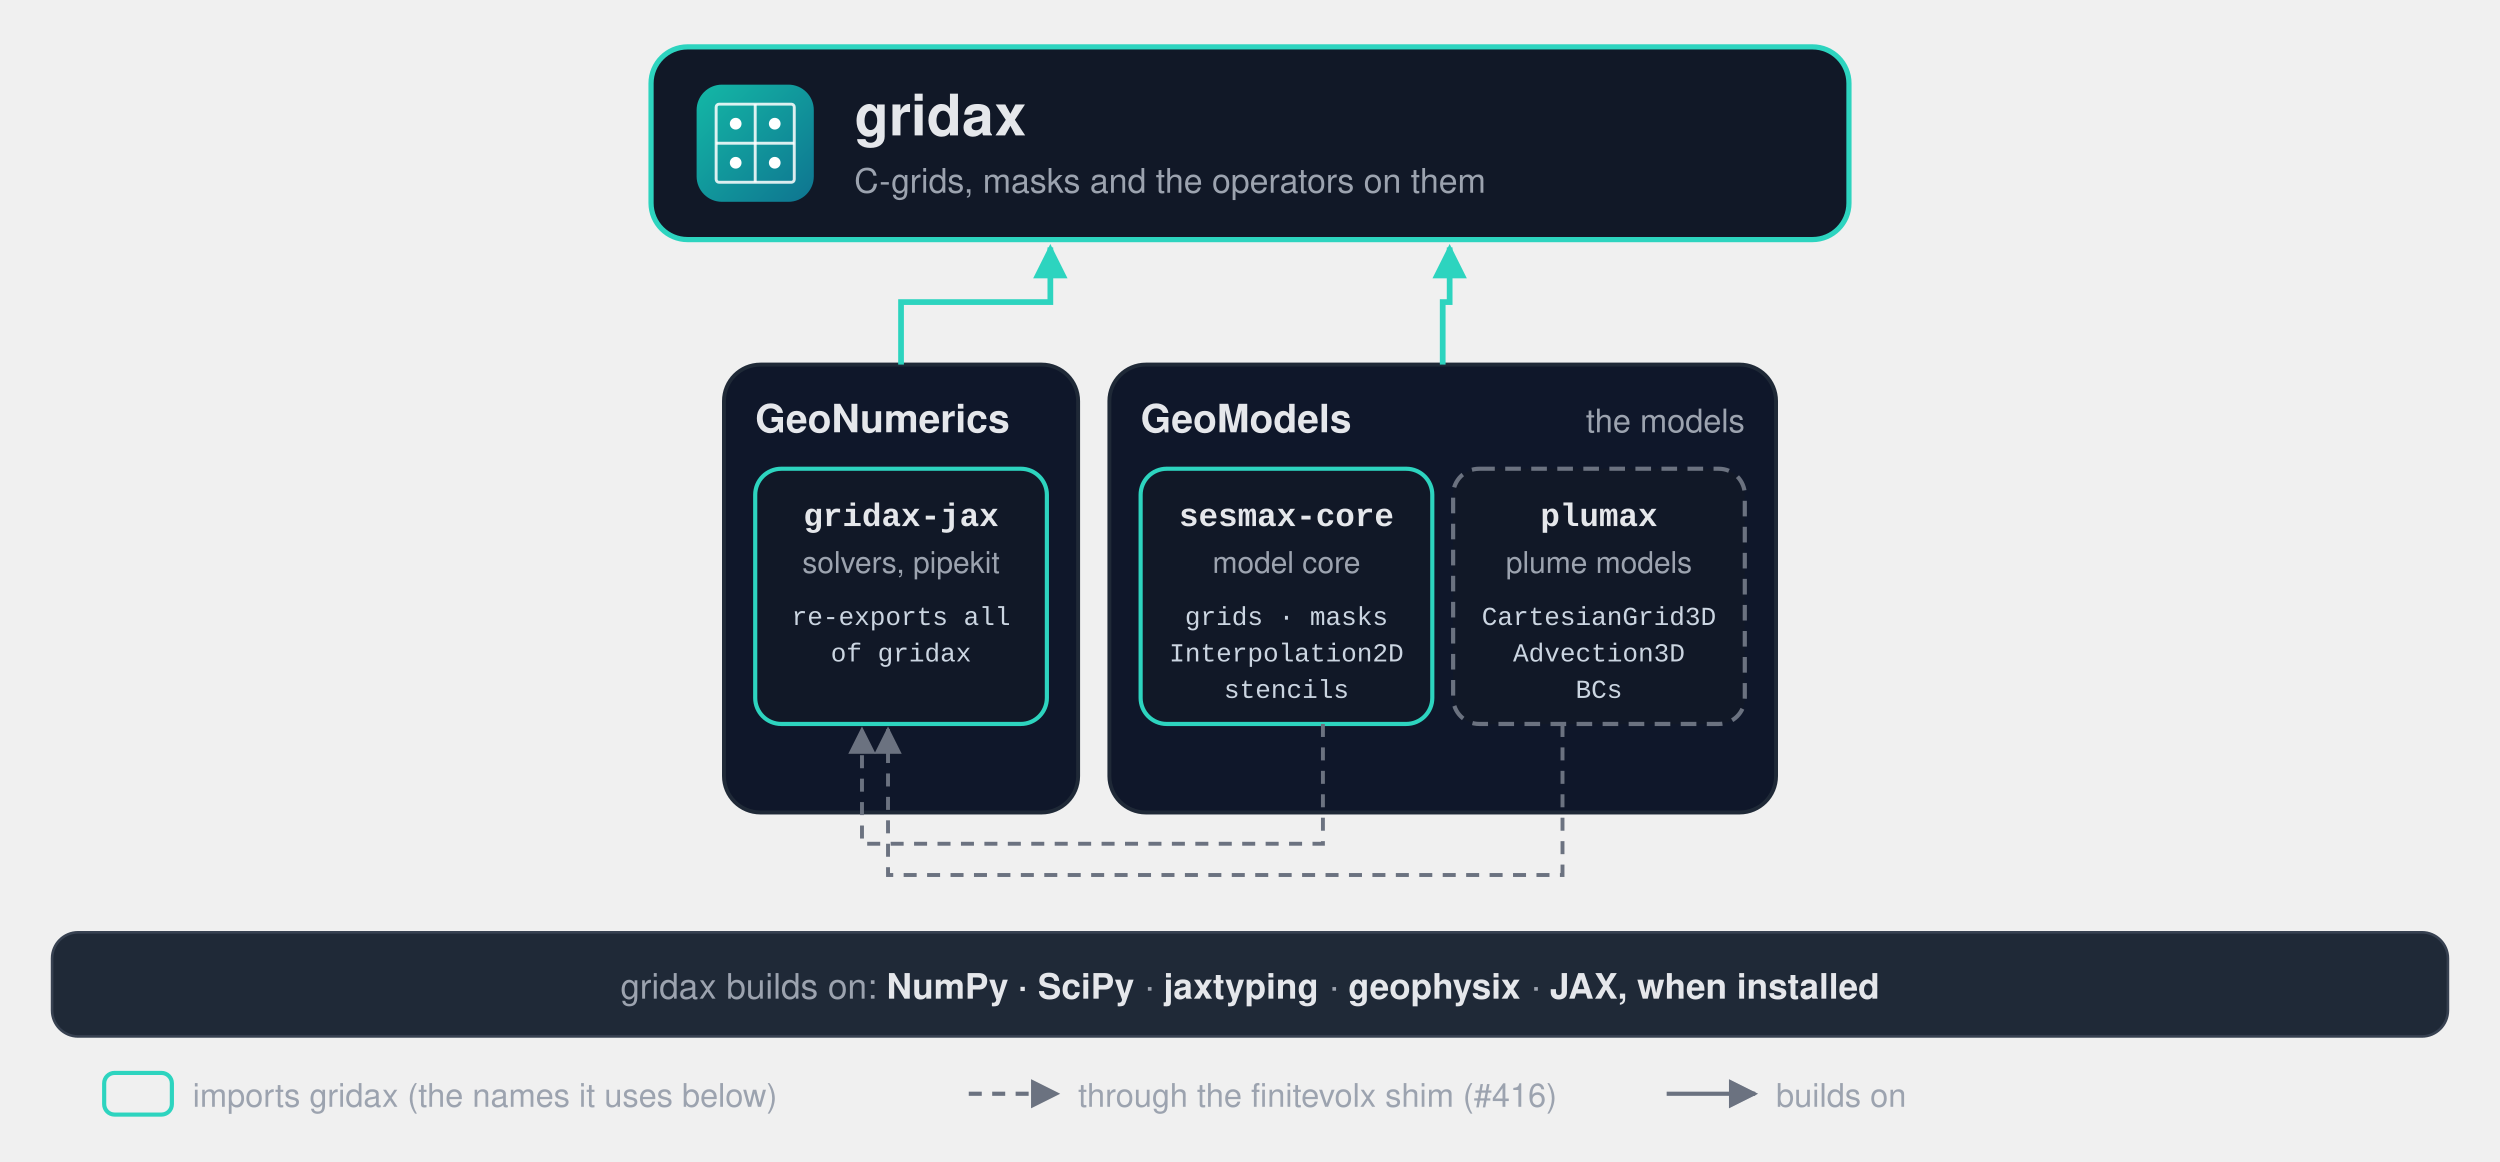
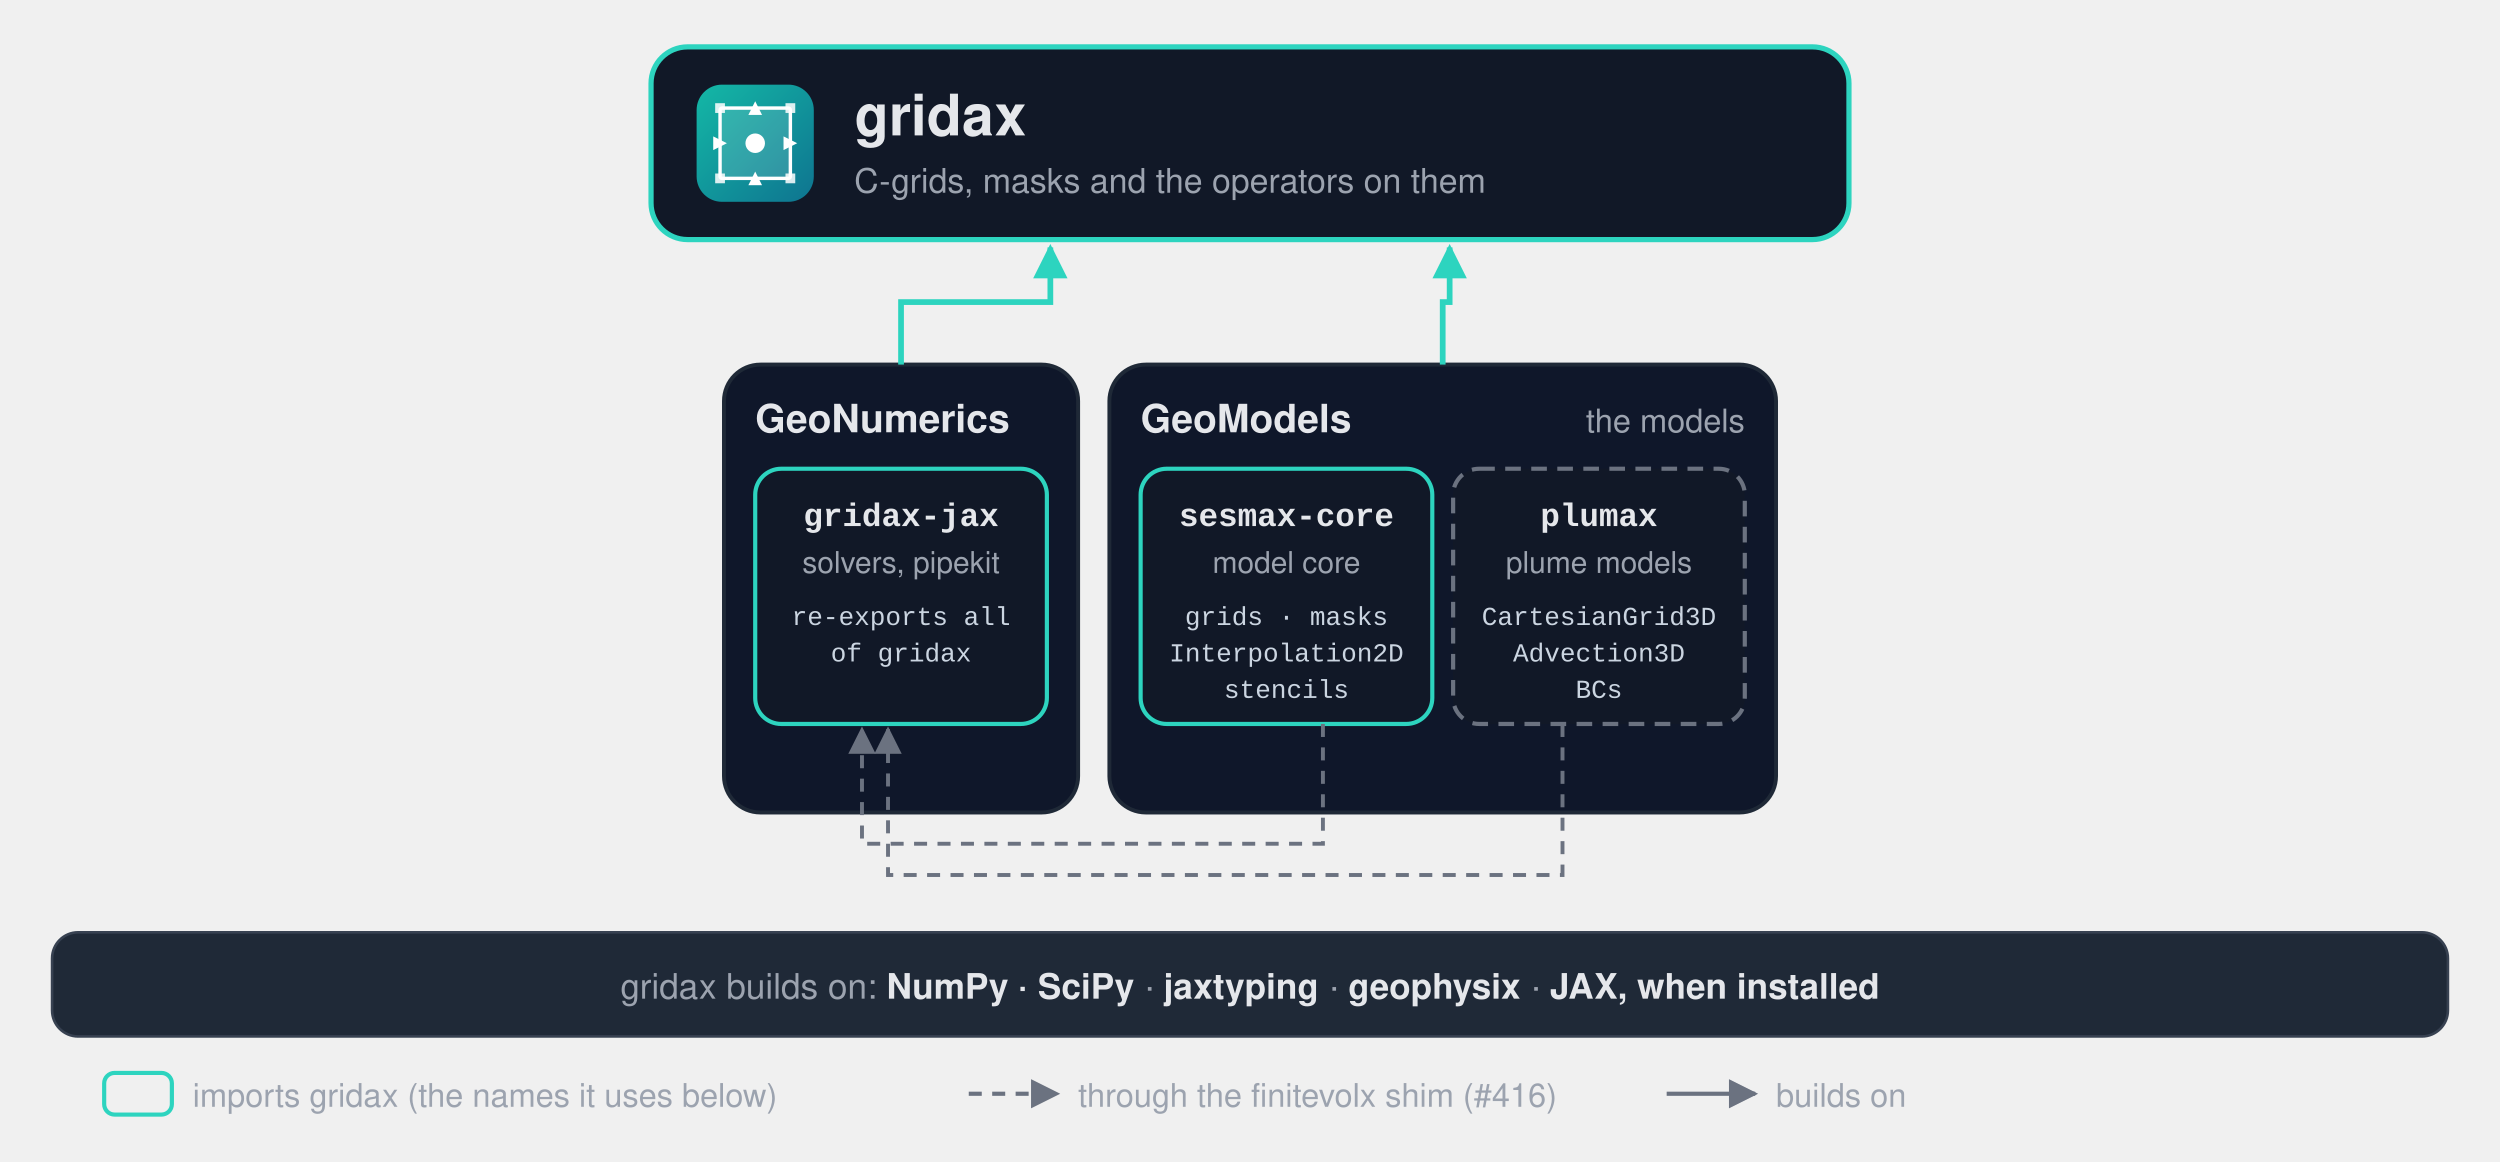
<svg xmlns="http://www.w3.org/2000/svg" width="960" height="446" viewBox="0 0 960 446" role="img" aria-label="Packages that import gridax: gridax-jax in GeoNumerics, in the same repository, which re-exports all of it; and sesmax-core in GeoModels, which imports the grids, masks, Interpolation2D and the raw stencils. plumax in GeoModels still imports the deprecated finitevolx shim, drawn dashed, and both models reach gridax-jax's names through it. gridax builds on NumPy, SciPy, jaxtyping and geophysix, and on JAX when it is installed.">
  <defs>
    <marker id="eh-dark" viewBox="0 0 10 10" refX="9" refY="5" markerWidth="7" markerHeight="7" orient="auto-start-reverse">
      <path d="M0 0 L10 5 L0 10 z" fill="#6B7280" />
    </marker>
    <marker id="ea-dark" viewBox="0 0 10 10" refX="9" refY="5" markerWidth="6" markerHeight="6" orient="auto-start-reverse">
      <path d="M0 0 L10 5 L0 10 z" fill="#2DD4BF" />
    </marker>
  </defs>
  <rect x="250" y="18" width="460" height="74" rx="14" fill="#111827" stroke="#2DD4BF" stroke-width="2" />
  <svg x="266" y="31" width="48" height="48" viewBox="0 0 128 128">
    <defs>
      <linearGradient id="ix-dark" x1="0" y1="0" x2="1" y2="1">
        <stop offset="0" stop-color="#14B8A6" />
        <stop offset="1" stop-color="#0E7490" />
      </linearGradient>
    </defs>
    <rect x="4" y="4" width="120" height="120" rx="26" fill="url(#ix-dark)" />
-     <g stroke="#FFFFFF" stroke-width="3" stroke-opacity="0.85" fill="none">
-       <rect x="24" y="24" width="80" height="80" rx="3" />
-       <line x1="64" y1="24" x2="64" y2="104" />
-       <line x1="24" y1="64" x2="104" y2="64" />
-     </g>
-     <g fill="#FFFFFF">
-       <circle cx="44" cy="44" r="6" />
-       <circle cx="84" cy="44" r="6" />
-       <circle cx="44" cy="84" r="6" />
-       <circle cx="84" cy="84" r="6" />
-     </g>
+     <rect x="28" y="28" width="72" height="72" rx="2" fill="#FFFFFF" fill-opacity="0.14" stroke="#FFFFFF" stroke-width="3.5" />
+     <circle cx="64" cy="64" r="10" fill="#FFFFFF" />
+     <path d="M35 64 L21 57 L21 71 Z" fill="#FFFFFF" />
+     <path d="M107 64 L93 57 L93 71 Z" fill="#FFFFFF" />
+     <path d="M64 21 L57 35 L71 35 Z" fill="#FFFFFF" />
+     <path d="M64 93 L57 107 L71 107 Z" fill="#FFFFFF" />
+     <rect x="23" y="23" width="10" height="10" fill="#FFFFFF" fill-opacity="0.85" />
+     <rect x="23" y="95" width="10" height="10" fill="#FFFFFF" fill-opacity="0.85" />
+     <rect x="95" y="23" width="10" height="10" fill="#FFFFFF" fill-opacity="0.85" />
+     <rect x="95" y="95" width="10" height="10" fill="#FFFFFF" fill-opacity="0.85" />
  </svg>
  <text x="328" y="52" font-family="ui-sans-serif, -apple-system, 'Segoe UI', Helvetica, Arial, sans-serif" font-size="22" font-weight="700" fill="#E5E7EB">gridax</text>
  <text x="328" y="74" font-family="ui-sans-serif, -apple-system, 'Segoe UI', Helvetica, Arial, sans-serif" font-size="13" fill="#9CA3AF">C-grids, masks and the operators on them</text>
  <rect x="278.0" y="140" width="136" height="172" rx="14" fill="#0F172A" stroke="#1F2937" stroke-width="1.5" />
  <text x="290.0" y="166" font-family="ui-sans-serif, -apple-system, 'Segoe UI', Helvetica, Arial, sans-serif" font-size="15" font-weight="700" fill="#E5E7EB">GeoNumerics</text>
  <text x="402.0" y="166" text-anchor="end" font-family="ui-sans-serif, -apple-system, 'Segoe UI', Helvetica, Arial, sans-serif" font-size="12.5" fill="#9CA3AF" />
  <path d="M346.0 140 L346.0 116 L403.333 116 L403.333 95" fill="none" stroke="#2DD4BF" stroke-width="2.2" marker-end="url(#ea-dark)" />
  <rect x="290.0" y="180" width="112" height="98" rx="10" fill="#111827" stroke="#2DD4BF" stroke-width="1.6" />
  <text x="346.0" y="202" text-anchor="middle" font-family="ui-monospace, SFMono-Regular, Menlo, Consolas, 'Liberation Mono', monospace" font-size="12.5" font-weight="700" fill="#E5E7EB">gridax-jax</text>
  <text x="346.0" y="220" text-anchor="middle" font-family="ui-sans-serif, -apple-system, 'Segoe UI', Helvetica, Arial, sans-serif" font-size="11.5" fill="#9CA3AF">solvers, pipekit</text>
  <text x="346.0" y="240" text-anchor="middle" font-family="ui-monospace, SFMono-Regular, Menlo, Consolas, 'Liberation Mono', monospace" font-size="10" fill="#CBD5E1">re-exports all</text>
  <text x="346.0" y="254" text-anchor="middle" font-family="ui-monospace, SFMono-Regular, Menlo, Consolas, 'Liberation Mono', monospace" font-size="10" fill="#CBD5E1">of gridax</text>
  <rect x="426.0" y="140" width="256" height="172" rx="14" fill="#0F172A" stroke="#1F2937" stroke-width="1.5" />
  <text x="438.0" y="166" font-family="ui-sans-serif, -apple-system, 'Segoe UI', Helvetica, Arial, sans-serif" font-size="15" font-weight="700" fill="#E5E7EB">GeoModels</text>
  <text x="670.0" y="166" text-anchor="end" font-family="ui-sans-serif, -apple-system, 'Segoe UI', Helvetica, Arial, sans-serif" font-size="12.5" fill="#9CA3AF">the models</text>
  <path d="M554.0 140 L554.0 116 L556.667 116 L556.667 95" fill="none" stroke="#2DD4BF" stroke-width="2.2" marker-end="url(#ea-dark)" />
  <rect x="438.0" y="180" width="112" height="98" rx="10" fill="#111827" stroke="#2DD4BF" stroke-width="1.6" />
  <text x="494.0" y="202" text-anchor="middle" font-family="ui-monospace, SFMono-Regular, Menlo, Consolas, 'Liberation Mono', monospace" font-size="12.5" font-weight="700" fill="#E5E7EB">sesmax-core</text>
  <text x="494.0" y="220" text-anchor="middle" font-family="ui-sans-serif, -apple-system, 'Segoe UI', Helvetica, Arial, sans-serif" font-size="11.5" fill="#9CA3AF">model core</text>
  <text x="494.0" y="240" text-anchor="middle" font-family="ui-monospace, SFMono-Regular, Menlo, Consolas, 'Liberation Mono', monospace" font-size="10" fill="#CBD5E1">grids · masks</text>
  <text x="494.0" y="254" text-anchor="middle" font-family="ui-monospace, SFMono-Regular, Menlo, Consolas, 'Liberation Mono', monospace" font-size="10" fill="#CBD5E1">Interpolation2D</text>
  <text x="494.0" y="268" text-anchor="middle" font-family="ui-monospace, SFMono-Regular, Menlo, Consolas, 'Liberation Mono', monospace" font-size="10" fill="#CBD5E1">stencils</text>
  <rect x="558.0" y="180" width="112" height="98" rx="10" fill="#111827" stroke="#6B7280" stroke-width="1.6" stroke-dasharray="6 4" />
  <text x="614.0" y="202" text-anchor="middle" font-family="ui-monospace, SFMono-Regular, Menlo, Consolas, 'Liberation Mono', monospace" font-size="12.5" font-weight="700" fill="#E5E7EB">plumax</text>
  <text x="614.0" y="220" text-anchor="middle" font-family="ui-sans-serif, -apple-system, 'Segoe UI', Helvetica, Arial, sans-serif" font-size="11.5" fill="#9CA3AF">plume models</text>
  <text x="614.0" y="240" text-anchor="middle" font-family="ui-monospace, SFMono-Regular, Menlo, Consolas, 'Liberation Mono', monospace" font-size="10" fill="#CBD5E1">CartesianGrid3D</text>
  <text x="614.0" y="254" text-anchor="middle" font-family="ui-monospace, SFMono-Regular, Menlo, Consolas, 'Liberation Mono', monospace" font-size="10" fill="#CBD5E1">Advection3D</text>
  <text x="614.0" y="268" text-anchor="middle" font-family="ui-monospace, SFMono-Regular, Menlo, Consolas, 'Liberation Mono', monospace" font-size="10" fill="#CBD5E1">BCs</text>
  <path d="M508.0 278 L508.0 324 L331.0 324 L331.0 280" fill="none" stroke="#6B7280" stroke-width="1.5" stroke-dasharray="5 4" marker-end="url(#eh-dark)" />
  <path d="M600.0 278 L600.0 336 L341.0 336 L341.0 280" fill="none" stroke="#6B7280" stroke-width="1.5" stroke-dasharray="5 4" marker-end="url(#eh-dark)" />
  <rect x="20" y="358" width="920" height="40" rx="10" fill="#1F2937" stroke="#374151" />
  <text x="480" y="383.5" text-anchor="middle" font-family="ui-sans-serif, -apple-system, 'Segoe UI', Helvetica, Arial, sans-serif" font-size="13.5" fill="#9CA3AF">gridax builds on: <tspan font-weight="700" fill="#E5E7EB">NumPy · SciPy</tspan> · <tspan font-weight="700" fill="#E5E7EB">jaxtyping</tspan> · <tspan font-weight="700" fill="#E5E7EB">geophysix</tspan> · <tspan font-weight="700" fill="#E5E7EB">JAX, when installed</tspan>
  </text>
  <rect x="40" y="412" width="26" height="16" rx="4" fill="none" stroke="#2DD4BF" stroke-width="1.6" />
  <text x="74" y="425" font-family="ui-sans-serif, -apple-system, 'Segoe UI', Helvetica, Arial, sans-serif" font-size="12.5" fill="#9CA3AF">imports gridax (the names it uses below)</text>
  <path d="M372 420 L406 420" stroke="#6B7280" stroke-width="1.6" stroke-dasharray="5 4" marker-end="url(#eh-dark)" />
  <text x="414" y="425" font-family="ui-sans-serif, -apple-system, 'Segoe UI', Helvetica, Arial, sans-serif" font-size="12.5" fill="#9CA3AF">through the finitevolx shim (#416)</text>
  <path d="M640 420 L674 420" stroke="#6B7280" stroke-width="1.6" marker-end="url(#eh-dark)" />
  <text x="682" y="425" font-family="ui-sans-serif, -apple-system, 'Segoe UI', Helvetica, Arial, sans-serif" font-size="12.5" fill="#9CA3AF">builds on</text>
</svg>
